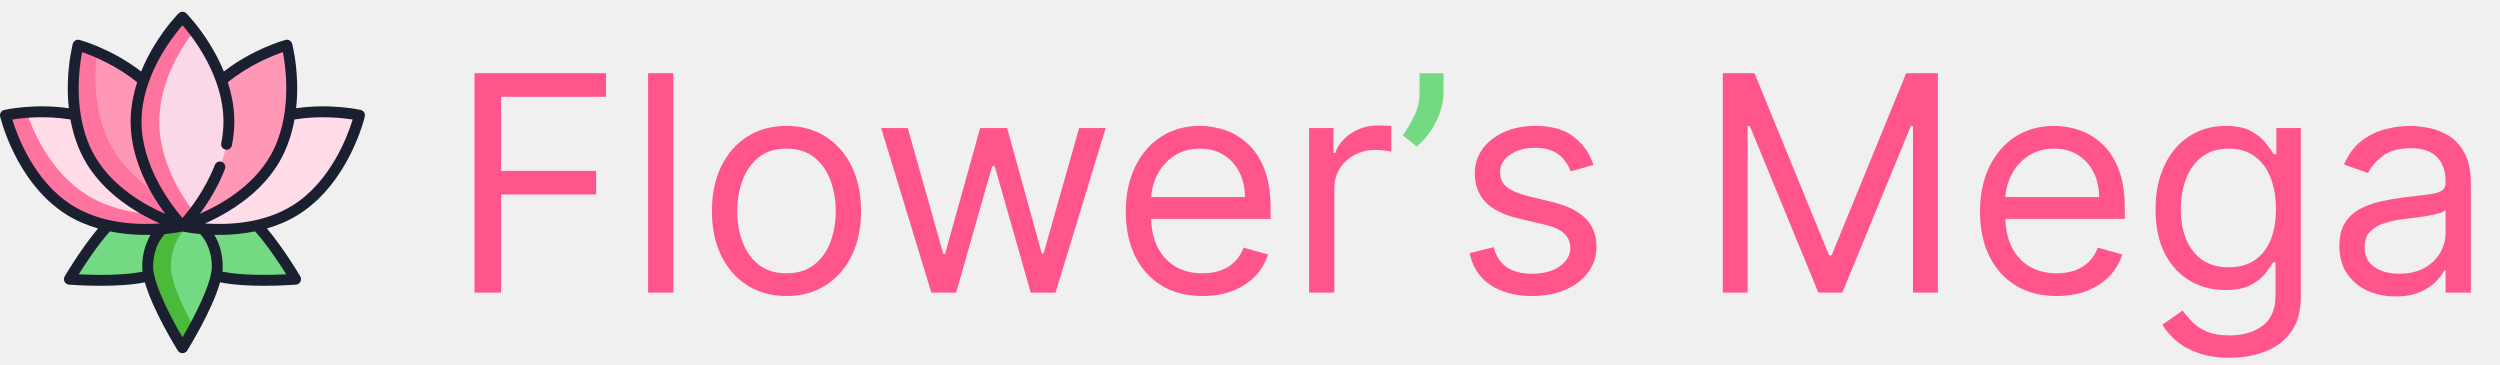
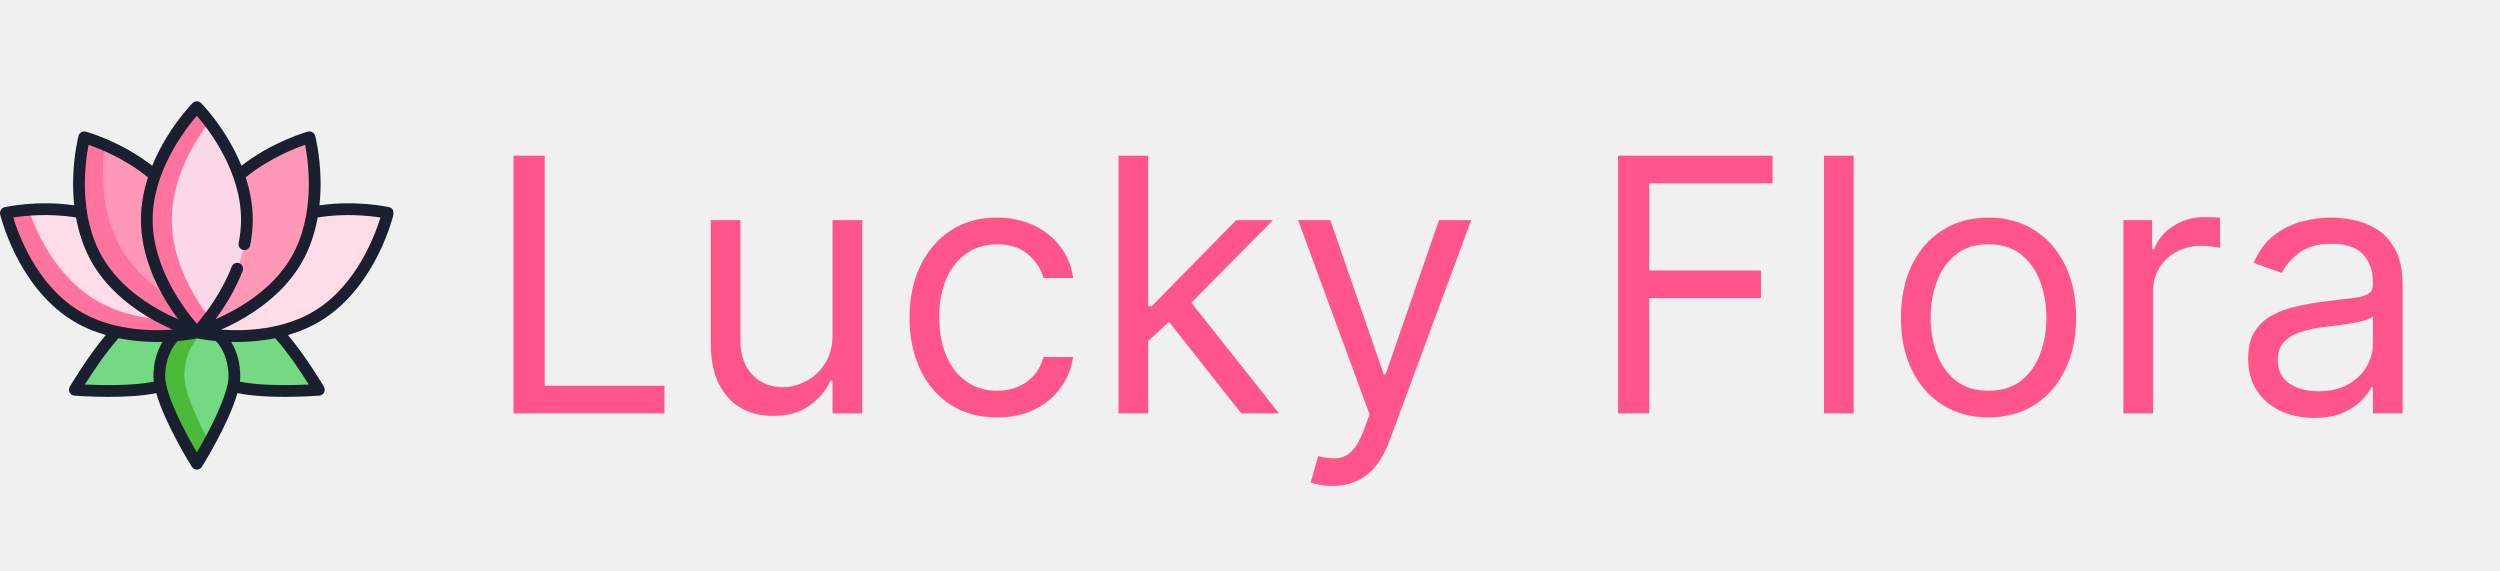
- <svg xmlns="http://www.w3.org/2000/svg" width="274" height="40" viewBox="0 0 274 40" fill="none">
-   <mask id="mask0_55_1723" style="mask-type:luminance" maskUnits="userSpaceOnUse" x="0" y="0" width="40" height="40">
-     <path d="M40 0H0V40H40V0Z" fill="white" />
+ <svg xmlns="http://www.w3.org/2000/svg" width="254" height="58" viewBox="0 0 254 58" fill="none">
+   <mask id="mask0_2055_5271" style="mask-type:luminance" maskUnits="userSpaceOnUse" x="0" y="9" width="40" height="40">
+     <path d="M40 9H0V49H40V9Z" fill="white" />
  </mask>
-   <g mask="url(#mask0_55_1723)">
-     <path d="M22.745 29.868C20.255 28.569 19.025 26.002 20 24.134C20.974 22.266 23.783 21.805 26.273 23.104C28.764 24.403 32.401 30.602 32.401 30.602C32.401 30.602 25.236 31.167 22.745 29.868Z" fill="#73D982" />
-     <path d="M17.255 29.868C19.745 28.569 20.974 26.002 20 24.134C19.026 22.266 16.217 21.805 13.726 23.104C11.236 24.403 7.599 30.602 7.599 30.602C7.599 30.602 14.764 31.167 17.255 29.868Z" fill="#73D982" />
-     <path d="M16.186 29.22C16.186 26.411 17.893 24.134 20 24.134C22.107 24.134 23.815 26.411 23.815 29.22C23.815 32.029 20 38.12 20 38.12C20 38.12 16.186 32.029 16.186 29.22Z" fill="#73D982" />
-     <path d="M18.729 29.22C18.729 27.006 19.79 25.123 21.272 24.424C20.874 24.237 20.446 24.134 20 24.134C17.893 24.134 16.186 26.411 16.186 29.22C16.186 32.029 20 38.12 20 38.12C20 38.12 20.571 37.208 21.272 35.927C20.162 33.897 18.729 30.942 18.729 29.22Z" fill="#4BBA3A" />
-     <path d="M27.005 14.389C32.363 11.037 39.404 12.632 39.404 12.632C39.404 12.632 37.758 19.661 32.399 23.013C27.041 26.364 20 24.769 20 24.769C20 24.769 21.647 17.741 27.005 14.389Z" fill="#FFDCE7" />
-     <path d="M12.995 14.389C7.637 11.037 0.596 12.632 0.596 12.632C0.596 12.632 2.242 19.661 7.601 23.013C12.959 26.364 20 24.769 20 24.769C20 24.769 18.353 17.74 12.995 14.389Z" fill="#FFDCE7" />
-     <path d="M9.508 21.362C5.602 18.919 3.669 14.523 2.908 12.319C1.5 12.427 0.596 12.632 0.596 12.632C0.596 12.632 2.242 19.661 7.601 23.013C12.959 26.364 20 24.769 20 24.769C20 24.769 19.878 24.252 19.595 23.432C17.076 23.627 12.946 23.512 9.508 21.362Z" fill="#FF749F" />
-     <path d="M9.873 17.402C6.713 11.929 8.556 4.948 8.556 4.948C8.556 4.948 15.523 6.842 18.683 12.316C21.843 17.789 20 24.77 20 24.77C20 24.77 13.034 22.875 9.873 17.402Z" fill="#FF97B7" />
-     <path d="M12.315 16.243C10.183 12.55 10.328 8.172 10.648 5.714C9.407 5.18 8.556 4.948 8.556 4.948C8.556 4.948 6.713 11.929 9.873 17.402C13.033 22.875 20 24.77 20 24.77C20 24.77 20.195 24.03 20.349 22.845C18.038 21.85 14.371 19.804 12.315 16.243Z" fill="#FF749F" />
-     <path d="M30.127 17.402C33.287 11.929 31.444 4.948 31.444 4.948C31.444 4.948 24.477 6.842 21.317 12.316C18.157 17.789 20 24.77 20 24.77C20 24.77 26.966 22.875 30.127 17.402Z" fill="#FF97B7" />
-     <path d="M14.914 13.326C14.914 7.006 20 1.882 20 1.882C20 1.882 25.086 7.006 25.086 13.326C25.086 19.646 20 24.769 20 24.769C20 24.769 14.914 19.646 14.914 13.326Z" fill="#FAD8E8" />
-     <path d="M17.456 13.326C17.456 9.068 19.765 5.354 21.271 3.383C20.541 2.428 20 1.882 20 1.882C20 1.882 14.914 7.006 14.914 13.326C14.914 19.646 20 24.769 20 24.769C20 24.769 20.541 24.224 21.271 23.269C19.765 21.298 17.456 17.584 17.456 13.326Z" fill="#FF749F" />
-     <path d="M39.909 12.316C39.825 12.181 39.691 12.086 39.536 12.051C39.396 12.019 36.215 11.316 32.456 11.863C32.566 10.855 32.588 9.915 32.566 9.107C32.499 6.636 32.039 4.87 32.02 4.796C31.937 4.481 31.602 4.288 31.287 4.373C31.136 4.414 27.718 5.363 24.534 7.839C24.078 6.716 23.545 5.726 23.051 4.922C21.758 2.816 20.477 1.516 20.423 1.462C20.193 1.231 19.807 1.231 19.577 1.462C19.523 1.516 18.242 2.816 16.949 4.922C16.455 5.727 15.922 6.716 15.466 7.839C12.283 5.364 8.864 4.414 8.712 4.373C8.397 4.288 8.063 4.481 7.98 4.796C7.96 4.87 7.501 6.637 7.434 9.107C7.412 9.915 7.433 10.855 7.544 11.863C3.786 11.316 0.606 12.019 0.464 12.051C0.146 12.123 -0.059 12.45 0.015 12.768C0.033 12.843 0.455 14.618 1.555 16.831C2.576 18.886 4.399 21.713 7.284 23.518C8.398 24.215 9.579 24.702 10.742 25.039C8.854 27.297 7.161 30.169 7.084 30.3C6.865 30.674 7.121 31.162 7.552 31.196C7.672 31.206 9.189 31.322 11.053 31.322C12.623 31.322 14.441 31.239 15.877 30.94C16.756 34.04 19.362 38.225 19.495 38.437C19.724 38.803 20.276 38.803 20.505 38.437C20.638 38.225 23.244 34.04 24.123 30.94C25.559 31.239 27.375 31.322 28.946 31.322C30.812 31.322 32.33 31.205 32.448 31.196C32.878 31.162 33.134 30.674 32.915 30.3C32.837 30.167 31.145 27.295 29.258 25.039C30.421 24.702 31.602 24.215 32.715 23.518C35.601 21.713 37.424 18.886 38.445 16.831C39.544 14.618 39.967 12.843 39.984 12.768C40.021 12.614 39.993 12.451 39.909 12.316ZM20 2.767C21.193 4.139 24.49 8.381 24.49 13.326C24.49 14.099 24.409 14.897 24.248 15.697C24.183 16.02 24.392 16.334 24.715 16.399C25.037 16.463 25.352 16.254 25.416 15.932C25.593 15.054 25.682 14.178 25.682 13.326C25.682 11.796 25.392 10.338 24.965 9.02C27.281 7.132 29.859 6.108 31.001 5.715C31.346 7.501 32.077 12.831 29.61 17.104C27.659 20.483 24.136 22.46 21.897 23.433C22.775 22.258 23.868 20.556 24.656 18.515C24.775 18.208 24.622 17.863 24.315 17.744C24.008 17.625 23.663 17.778 23.544 18.085C22.481 20.84 20.784 22.983 20 23.885C18.808 22.513 15.51 18.271 15.51 13.326C15.51 8.391 18.809 4.141 20 2.767ZM8.999 5.715C10.141 6.108 12.719 7.132 15.035 9.02C14.607 10.338 14.318 11.796 14.318 13.326C14.318 16.73 15.749 19.775 16.949 21.73C17.349 22.38 17.747 22.954 18.108 23.438C15.871 22.468 12.346 20.493 10.389 17.104C7.922 12.83 8.654 7.5 8.999 5.715ZM1.346 13.101C2.469 12.922 4.978 12.641 7.723 13.097C7.997 14.608 8.494 16.206 9.357 17.7C11.059 20.648 13.821 22.569 15.838 23.662C16.444 23.991 17.019 24.266 17.534 24.491C15.085 24.665 11.152 24.531 7.917 22.508C3.733 19.89 1.879 14.839 1.346 13.101ZM8.625 30.066C9.334 28.938 10.679 26.893 12.039 25.359C13.421 25.642 14.728 25.735 15.805 25.744C15.867 25.745 15.929 25.745 15.99 25.745C16.167 25.745 16.34 25.742 16.508 25.739C15.917 26.723 15.589 27.939 15.589 29.22C15.589 29.394 15.603 29.58 15.628 29.774C13.461 30.225 10.232 30.144 8.625 30.066ZM20 36.968C18.786 34.897 16.781 31.087 16.781 29.22C16.781 27.81 17.247 26.512 18.058 25.65C19.029 25.561 19.723 25.434 20 25.378C20.277 25.434 20.97 25.561 21.941 25.65C22.742 26.502 23.218 27.828 23.218 29.22C23.218 31.087 21.214 34.897 20 36.968ZM31.374 30.066C29.768 30.144 26.54 30.225 24.372 29.774C24.397 29.58 24.41 29.394 24.41 29.22C24.41 27.936 24.083 26.722 23.491 25.739C23.66 25.742 23.833 25.745 24.009 25.745C24.071 25.745 24.133 25.745 24.195 25.744C25.272 25.735 26.579 25.642 27.961 25.359C29.32 26.892 30.666 28.937 31.374 30.066ZM32.083 22.508C28.848 24.531 24.915 24.665 22.466 24.491C22.981 24.266 23.555 23.991 24.162 23.662C26.179 22.569 28.941 20.648 30.643 17.7C31.505 16.206 32.003 14.608 32.276 13.097C35.014 12.642 37.529 12.924 38.653 13.101C38.12 14.841 36.267 19.891 32.083 22.508Z" fill="#1A2030" />
+   <g mask="url(#mask0_2055_5271)">
+     <path d="M22.745 38.868C20.255 37.569 19.026 35.002 20 33.134C20.974 31.266 23.783 30.805 26.273 32.104C28.764 33.403 32.401 39.602 32.401 39.602C32.401 39.602 25.236 40.167 22.745 38.868Z" fill="#73D982" />
+     <path d="M17.254 38.868C19.745 37.569 20.974 35.002 20 33.134C19.026 31.266 16.217 30.805 13.726 32.104C11.236 33.403 7.598 39.602 7.598 39.602C7.598 39.602 14.764 40.167 17.254 38.868Z" fill="#73D982" />
+     <path d="M16.185 38.22C16.185 35.411 17.893 33.134 20 33.134C22.107 33.134 23.814 35.411 23.814 38.22C23.814 41.029 20 47.12 20 47.12C20 47.12 16.185 41.029 16.185 38.22Z" fill="#73D982" />
+     <path d="M18.728 38.22C18.728 36.005 19.79 34.123 21.271 33.424C20.874 33.237 20.446 33.134 20 33.134C17.893 33.134 16.185 35.411 16.185 38.22C16.185 41.029 20 47.12 20 47.12C20 47.12 20.571 46.208 21.271 44.927C20.162 42.897 18.728 39.942 18.728 38.22Z" fill="#4BBA3A" />
+     <path d="M27.005 23.389C32.363 20.037 39.404 21.632 39.404 21.632C39.404 21.632 37.758 28.661 32.399 32.013C27.041 35.364 20 33.769 20 33.769C20 33.769 21.647 26.741 27.005 23.389Z" fill="#FFDCE7" />
+     <path d="M12.995 23.389C7.637 20.037 0.596 21.632 0.596 21.632C0.596 21.632 2.242 28.661 7.601 32.013C12.959 35.364 20 33.769 20 33.769C20 33.769 18.353 26.74 12.995 23.389Z" fill="#FFDCE7" />
+     <path d="M9.508 30.362C5.602 27.919 3.669 23.523 2.908 21.319C1.5 21.427 0.596 21.632 0.596 21.632C0.596 21.632 2.242 28.661 7.601 32.013C12.959 35.364 20 33.769 20 33.769C20 33.769 19.878 33.252 19.595 32.432C17.076 32.627 12.946 32.512 9.508 30.362Z" fill="#FF749F" />
+     <path d="M9.873 26.402C6.713 20.929 8.556 13.948 8.556 13.948C8.556 13.948 15.523 15.842 18.683 21.316C21.843 26.789 20 33.77 20 33.77C20 33.77 13.034 31.875 9.873 26.402Z" fill="#FF97B7" />
+     <path d="M12.315 25.243C10.183 21.55 10.328 17.172 10.648 14.714C9.407 14.18 8.556 13.948 8.556 13.948C8.556 13.948 6.713 20.929 9.873 26.402C13.033 31.875 20 33.77 20 33.77C20 33.77 20.195 33.03 20.349 31.845C18.038 30.85 14.371 28.804 12.315 25.243Z" fill="#FF749F" />
+     <path d="M30.126 26.402C33.286 20.929 31.443 13.948 31.443 13.948C31.443 13.948 24.477 15.842 21.317 21.316C18.157 26.789 20 33.77 20 33.77C20 33.77 26.966 31.875 30.126 26.402Z" fill="#FF97B7" />
+     <path d="M14.914 22.326C14.914 16.006 20 10.882 20 10.882C20 10.882 25.086 16.006 25.086 22.326C25.086 28.646 20 33.769 20 33.769C20 33.769 14.914 28.646 14.914 22.326Z" fill="#FAD8E8" />
+     <path d="M17.457 22.326C17.457 18.068 19.765 14.354 21.271 12.383C20.542 11.428 20 10.882 20 10.882C20 10.882 14.914 16.006 14.914 22.326C14.914 28.646 20 33.769 20 33.769C20 33.769 20.542 33.224 21.271 32.269C19.765 30.298 17.457 26.584 17.457 22.326Z" fill="#FF749F" />
+     <path d="M39.909 21.316C39.825 21.181 39.691 21.086 39.536 21.051C39.396 21.019 36.215 20.316 32.456 20.863C32.566 19.855 32.588 18.915 32.566 18.107C32.499 15.636 32.039 13.87 32.02 13.796C31.937 13.481 31.602 13.288 31.287 13.373C31.136 13.414 27.718 14.363 24.534 16.839C24.078 15.716 23.545 14.726 23.051 13.922C21.758 11.816 20.477 10.516 20.423 10.462C20.193 10.231 19.807 10.231 19.577 10.462C19.523 10.516 18.242 11.816 16.949 13.922C16.455 14.726 15.922 15.716 15.466 16.839C12.283 14.364 8.864 13.414 8.712 13.373C8.397 13.288 8.063 13.481 7.98 13.796C7.96 13.87 7.501 15.637 7.434 18.107C7.412 18.915 7.433 19.855 7.544 20.863C3.786 20.316 0.606 21.019 0.464 21.051C0.146 21.123 -0.059 21.451 0.015 21.768C0.033 21.843 0.455 23.618 1.555 25.831C2.576 27.886 4.399 30.713 7.284 32.518C8.398 33.215 9.579 33.702 10.742 34.039C8.854 36.297 7.161 39.169 7.084 39.3C6.865 39.674 7.121 40.162 7.552 40.196C7.672 40.206 9.189 40.322 11.053 40.322C12.623 40.322 14.441 40.239 15.877 39.94C16.756 43.04 19.362 47.225 19.495 47.437C19.724 47.803 20.276 47.803 20.505 47.437C20.638 47.225 23.244 43.04 24.123 39.94C25.559 40.239 27.375 40.322 28.946 40.322C30.812 40.322 32.33 40.205 32.448 40.196C32.878 40.162 33.134 39.674 32.915 39.3C32.837 39.167 31.145 36.295 29.258 34.039C30.421 33.702 31.602 33.215 32.715 32.518C35.601 30.713 37.424 27.886 38.445 25.831C39.544 23.618 39.967 21.843 39.984 21.768C40.021 21.613 39.993 21.451 39.909 21.316ZM20 11.767C21.193 13.139 24.49 17.381 24.49 22.326C24.49 23.099 24.409 23.897 24.248 24.697C24.183 25.02 24.392 25.334 24.715 25.399C25.037 25.463 25.352 25.254 25.416 24.932C25.593 24.054 25.682 23.178 25.682 22.326C25.682 20.796 25.392 19.338 24.965 18.02C27.281 16.132 29.859 15.108 31.001 14.715C31.346 16.501 32.077 21.831 29.61 26.104C27.659 29.483 24.136 31.46 21.897 32.433C22.775 31.258 23.868 29.556 24.656 27.515C24.775 27.208 24.622 26.863 24.315 26.744C24.008 26.625 23.663 26.778 23.544 27.085C22.481 29.84 20.784 31.983 20 32.885C18.808 31.513 15.51 27.271 15.51 22.326C15.51 17.391 18.809 13.141 20 11.767ZM8.999 14.715C10.141 15.108 12.719 16.132 15.035 18.02C14.607 19.338 14.318 20.796 14.318 22.326C14.318 25.73 15.749 28.775 16.949 30.73C17.349 31.38 17.747 31.954 18.108 32.438C15.871 31.468 12.346 29.493 10.389 26.104C7.922 21.83 8.654 16.5 8.999 14.715ZM1.346 22.101C2.469 21.922 4.978 21.641 7.723 22.097C7.997 23.608 8.494 25.206 9.357 26.7C11.059 29.648 13.821 31.569 15.838 32.662C16.444 32.991 17.019 33.266 17.534 33.491C15.085 33.665 11.152 33.531 7.917 31.508C3.733 28.89 1.879 23.839 1.346 22.101ZM8.625 39.066C9.334 37.938 10.679 35.893 12.039 34.359C13.421 34.642 14.728 34.735 15.805 34.744C15.867 34.745 15.929 34.745 15.99 34.745C16.167 34.745 16.34 34.742 16.508 34.739C15.917 35.723 15.589 36.939 15.589 38.22C15.589 38.394 15.603 38.58 15.628 38.774C13.461 39.225 10.232 39.144 8.625 39.066ZM20 45.968C18.786 43.897 16.781 40.087 16.781 38.22C16.781 36.81 17.247 35.512 18.058 34.65C19.029 34.561 19.723 34.434 20 34.379C20.277 34.434 20.97 34.561 21.941 34.65C22.742 35.502 23.218 36.828 23.218 38.22C23.218 40.087 21.214 43.897 20 45.968ZM31.374 39.066C29.768 39.144 26.54 39.225 24.372 38.774C24.397 38.58 24.41 38.394 24.41 38.22C24.41 36.936 24.083 35.722 23.491 34.739C23.66 34.742 23.833 34.745 24.009 34.745C24.071 34.745 24.133 34.745 24.195 34.744C25.272 34.735 26.579 34.642 27.961 34.359C29.32 35.892 30.666 37.937 31.374 39.066ZM32.083 31.508C28.848 33.531 24.915 33.665 22.466 33.491C22.981 33.266 23.555 32.991 24.162 32.662C26.179 31.569 28.941 29.648 30.643 26.7C31.505 25.206 32.003 23.608 32.276 22.097C35.014 21.642 37.529 21.924 38.653 22.101C38.12 23.84 36.267 28.891 32.083 31.508Z" fill="#1A2030" />
  </g>
-   <path d="M52.002 32.066V8.024H66.418V10.607H54.914V18.73H65.338V21.313H54.914V32.066H52.002ZM73.799 8.024V32.066H71.029V8.024H73.799ZM86.199 32.442C84.571 32.442 83.143 32.054 81.914 31.279C80.693 30.505 79.739 29.421 79.05 28.028C78.369 26.635 78.028 25.007 78.028 23.144C78.028 21.266 78.369 19.626 79.05 18.226C79.739 16.825 80.693 15.737 81.914 14.962C83.143 14.187 84.571 13.8 86.199 13.8C87.827 13.8 89.251 14.187 90.472 14.962C91.701 15.737 92.656 16.825 93.337 18.226C94.025 19.626 94.37 21.266 94.37 23.144C94.37 25.007 94.025 26.635 93.337 28.028C92.656 29.421 91.701 30.505 90.472 31.279C89.251 32.054 87.827 32.442 86.199 32.442ZM86.199 29.953C87.436 29.953 88.453 29.636 89.251 29.002C90.049 28.368 90.64 27.535 91.024 26.502C91.407 25.469 91.599 24.349 91.599 23.144C91.599 21.939 91.407 20.816 91.024 19.775C90.64 18.734 90.049 17.893 89.251 17.251C88.453 16.609 87.436 16.288 86.199 16.288C84.962 16.288 83.945 16.609 83.147 17.251C82.348 17.893 81.758 18.734 81.374 19.775C80.99 20.816 80.799 21.939 80.799 23.144C80.799 24.349 80.99 25.469 81.374 26.502C81.758 27.535 82.348 28.368 83.147 29.002C83.945 29.636 84.962 29.953 86.199 29.953ZM102.071 32.066L96.576 14.035H99.488L103.385 27.84H103.573L107.424 14.035H110.382L114.185 27.793H114.373L118.271 14.035H121.182L115.688 32.066H112.965L109.02 18.214H108.738L104.794 32.066H102.071ZM131.791 32.442C130.054 32.442 128.555 32.058 127.295 31.291C126.043 30.517 125.076 29.436 124.396 28.051C123.723 26.658 123.386 25.038 123.386 23.191C123.386 21.344 123.723 19.716 124.396 18.308C125.076 16.891 126.024 15.788 127.237 14.997C128.457 14.199 129.882 13.8 131.51 13.8C132.449 13.8 133.376 13.956 134.292 14.269C135.208 14.582 136.041 15.091 136.792 15.796C137.544 16.492 138.142 17.416 138.589 18.566C139.035 19.716 139.258 21.133 139.258 22.816V23.989H125.358V21.595H136.44C136.44 20.577 136.237 19.669 135.83 18.871C135.431 18.073 134.859 17.443 134.116 16.981C133.38 16.519 132.511 16.288 131.51 16.288C130.406 16.288 129.451 16.562 128.645 17.11C127.847 17.65 127.233 18.355 126.802 19.223C126.372 20.092 126.156 21.023 126.156 22.017V23.614C126.156 24.976 126.391 26.13 126.861 27.077C127.338 28.016 128 28.732 128.845 29.225C129.69 29.71 130.672 29.953 131.791 29.953C132.519 29.953 133.177 29.851 133.764 29.648C134.358 29.436 134.871 29.123 135.301 28.709C135.732 28.286 136.065 27.762 136.299 27.136L138.976 27.887C138.694 28.795 138.221 29.593 137.555 30.282C136.89 30.963 136.068 31.495 135.09 31.878C134.112 32.254 133.012 32.442 131.791 32.442ZM143.472 32.066V14.035H146.149V16.758H146.336C146.665 15.866 147.26 15.142 148.121 14.586C148.982 14.031 149.952 13.753 151.032 13.753C151.236 13.753 151.49 13.757 151.795 13.765C152.1 13.772 152.331 13.784 152.488 13.8V16.617C152.394 16.594 152.179 16.558 151.842 16.512C151.514 16.457 151.165 16.429 150.797 16.429C149.921 16.429 149.138 16.613 148.45 16.981C147.769 17.341 147.229 17.842 146.829 18.484C146.438 19.118 146.242 19.842 146.242 20.655V32.066H143.472ZM174.646 18.073L172.157 18.777C172 18.363 171.77 17.959 171.465 17.568C171.167 17.169 170.76 16.84 170.243 16.582C169.727 16.324 169.066 16.195 168.26 16.195C167.155 16.195 166.236 16.449 165.501 16.958C164.773 17.459 164.409 18.096 164.409 18.871C164.409 19.56 164.659 20.104 165.16 20.503C165.661 20.902 166.443 21.235 167.508 21.501L170.185 22.158C171.797 22.549 172.998 23.148 173.789 23.954C174.579 24.753 174.974 25.782 174.974 27.042C174.974 28.075 174.678 28.998 174.083 29.812C173.496 30.626 172.673 31.268 171.617 31.737C170.56 32.207 169.332 32.442 167.931 32.442C166.091 32.442 164.57 32.043 163.364 31.244C162.159 30.446 161.396 29.28 161.075 27.746L163.705 27.089C163.955 28.059 164.429 28.787 165.125 29.272C165.83 29.757 166.749 30 167.884 30C169.175 30 170.2 29.726 170.959 29.178C171.726 28.623 172.109 27.957 172.109 27.183C172.109 26.556 171.891 26.032 171.453 25.61C171.015 25.179 170.341 24.858 169.433 24.647L166.428 23.942C164.777 23.551 163.564 22.945 162.789 22.123C162.022 21.293 161.639 20.256 161.639 19.012C161.639 17.994 161.924 17.095 162.495 16.312C163.075 15.529 163.861 14.915 164.855 14.469C165.856 14.023 166.992 13.8 168.26 13.8C170.043 13.8 171.445 14.191 172.463 14.974C173.488 15.756 174.215 16.789 174.646 18.073ZM188.818 8.024H192.293L200.463 27.981H200.746L208.916 8.024H212.39V32.066H209.666V13.8H209.432L201.919 32.066H199.289L191.777 13.8H191.542V32.066H188.818V8.024ZM225.412 32.442C223.674 32.442 222.177 32.058 220.916 31.291C219.665 30.517 218.698 29.436 218.017 28.051C217.344 26.658 217.007 25.038 217.007 23.191C217.007 21.344 217.344 19.716 218.017 18.308C218.698 16.891 219.645 15.788 220.858 14.997C222.078 14.199 223.503 13.8 225.131 13.8C226.07 13.8 226.997 13.956 227.913 14.269C228.828 14.582 229.661 15.091 230.413 15.796C231.164 16.492 231.764 17.416 232.21 18.566C232.655 19.716 232.878 21.133 232.878 22.816V23.989H218.979V21.595H230.061C230.061 20.577 229.858 19.669 229.451 18.871C229.051 18.073 228.479 17.443 227.737 16.981C227.002 16.519 226.132 16.288 225.131 16.288C224.027 16.288 223.073 16.562 222.266 17.11C221.468 17.65 220.853 18.355 220.423 19.223C219.992 20.092 219.777 21.023 219.777 22.017V23.614C219.777 24.976 220.012 26.13 220.481 27.077C220.959 28.016 221.62 28.732 222.466 29.225C223.311 29.71 224.293 29.953 225.412 29.953C226.141 29.953 226.797 29.851 227.385 29.648C227.979 29.436 228.493 29.123 228.922 28.709C229.352 28.286 229.686 27.762 229.921 27.136L232.597 27.887C232.314 28.795 231.841 29.593 231.177 30.282C230.511 30.963 229.689 31.495 228.711 31.878C227.732 32.254 226.633 32.442 225.412 32.442ZM244.372 39.204C243.033 39.204 241.883 39.031 240.919 38.687C239.957 38.351 239.155 37.904 238.513 37.349C237.879 36.801 237.375 36.214 236.998 35.588L239.207 34.038C239.456 34.367 239.774 34.743 240.157 35.165C240.541 35.596 241.065 35.967 241.731 36.281C242.403 36.601 243.283 36.762 244.372 36.762C245.827 36.762 247.028 36.41 247.975 35.705C248.922 35.001 249.395 33.898 249.395 32.395V28.732H249.16C248.957 29.061 248.668 29.468 248.293 29.953C247.924 30.43 247.392 30.857 246.696 31.233C246.007 31.601 245.076 31.784 243.901 31.784C242.446 31.784 241.139 31.44 239.98 30.751C238.83 30.063 237.919 29.061 237.245 27.746C236.58 26.431 236.248 24.835 236.248 22.956C236.248 21.109 236.572 19.501 237.222 18.132C237.871 16.754 238.775 15.69 239.934 14.938C241.093 14.179 242.43 13.8 243.949 13.8C245.122 13.8 246.055 13.995 246.742 14.387C247.44 14.77 247.972 15.209 248.339 15.701C248.714 16.187 249.005 16.586 249.208 16.899H249.489V14.035H252.165V32.583C252.165 34.132 251.813 35.392 251.109 36.363C250.413 37.341 249.475 38.057 248.293 38.511C247.117 38.973 245.812 39.204 244.372 39.204ZM244.278 29.296C245.389 29.296 246.327 29.041 247.094 28.533C247.861 28.024 248.445 27.292 248.843 26.337C249.243 25.383 249.443 24.24 249.443 22.909C249.443 21.61 249.246 20.464 248.856 19.47C248.465 18.476 247.884 17.697 247.117 17.134C246.351 16.57 245.405 16.288 244.278 16.288C243.103 16.288 242.126 16.586 241.342 17.181C240.567 17.776 239.985 18.574 239.594 19.576C239.21 20.577 239.018 21.689 239.018 22.909C239.018 24.162 239.213 25.269 239.605 26.232C240.003 27.186 240.592 27.938 241.365 28.486C242.149 29.026 243.119 29.296 244.278 29.296ZM262.544 32.489C261.402 32.489 260.364 32.274 259.433 31.843C258.501 31.405 257.762 30.775 257.213 29.953C256.666 29.123 256.392 28.122 256.392 26.948C256.392 25.915 256.595 25.077 257.003 24.436C257.41 23.786 257.954 23.277 258.635 22.909C259.316 22.542 260.066 22.268 260.888 22.088C261.717 21.9 262.552 21.751 263.389 21.642C264.484 21.501 265.372 21.395 266.053 21.325C266.742 21.246 267.243 21.117 267.557 20.937C267.878 20.757 268.038 20.444 268.038 19.998V19.904C268.038 18.746 267.721 17.846 267.086 17.204C266.461 16.562 265.509 16.242 264.235 16.242C262.911 16.242 261.875 16.531 261.122 17.11C260.372 17.689 259.843 18.308 259.539 18.965L256.909 18.026C257.379 16.93 258.005 16.077 258.787 15.467C259.577 14.848 260.438 14.418 261.37 14.175C262.309 13.925 263.233 13.8 264.141 13.8C264.719 13.8 265.385 13.87 266.136 14.011C266.894 14.144 267.627 14.422 268.331 14.845C269.043 15.267 269.635 15.905 270.104 16.758C270.574 17.611 270.808 18.754 270.808 20.186V32.066H268.038V29.624H267.896C267.709 30.016 267.395 30.434 266.957 30.881C266.519 31.327 265.936 31.706 265.208 32.019C264.481 32.332 263.592 32.489 262.544 32.489ZM262.967 30C264.061 30 264.985 29.785 265.737 29.354C266.496 28.924 267.068 28.368 267.451 27.687C267.841 27.006 268.038 26.29 268.038 25.539V23.003C267.921 23.144 267.661 23.273 267.263 23.391C266.871 23.5 266.418 23.598 265.901 23.684C265.392 23.762 264.896 23.833 264.41 23.895C263.932 23.95 263.546 23.997 263.248 24.036C262.527 24.13 261.855 24.283 261.228 24.494C260.61 24.698 260.109 25.007 259.726 25.422C259.351 25.829 259.162 26.384 259.162 27.089C259.162 28.051 259.519 28.779 260.232 29.272C260.951 29.757 261.863 30 262.967 30Z" fill="#FF558A" />
-   <path d="M158.213 8.024V10.137C158.213 10.779 158.096 11.464 157.861 12.191C157.634 12.912 157.298 13.612 156.852 14.293C156.413 14.966 155.881 15.553 155.255 16.054L153.752 14.833C154.245 14.129 154.672 13.397 155.032 12.638C155.4 11.871 155.584 11.053 155.584 10.184V8.024H158.213Z" fill="#73D982" />
+   <path d="M52.17 42V15.818H55.341V39.188H67.511V42H52.17ZM84.586 33.972V22.364H87.603V42H84.586V38.676H84.382C83.922 39.673 83.206 40.521 82.234 41.22C81.263 41.91 80.035 42.256 78.552 42.256C77.325 42.256 76.234 41.987 75.279 41.45C74.325 40.905 73.575 40.087 73.029 38.996C72.484 37.896 72.211 36.511 72.211 34.841V22.364H75.228V34.636C75.228 36.068 75.629 37.21 76.43 38.062C77.24 38.915 78.271 39.341 79.524 39.341C80.274 39.341 81.037 39.149 81.812 38.766C82.596 38.382 83.253 37.794 83.781 37.001C84.318 36.209 84.586 35.199 84.586 33.972ZM101.307 42.409C99.466 42.409 97.88 41.974 96.551 41.105C95.221 40.236 94.199 39.038 93.483 37.513C92.767 35.987 92.409 34.244 92.409 32.284C92.409 30.29 92.775 28.53 93.508 27.004C94.25 25.47 95.281 24.273 96.602 23.412C97.932 22.543 99.483 22.108 101.255 22.108C102.636 22.108 103.88 22.364 104.988 22.875C106.096 23.386 107.004 24.102 107.711 25.023C108.419 25.943 108.858 27.017 109.028 28.244H106.011C105.781 27.349 105.27 26.557 104.477 25.866C103.693 25.168 102.636 24.818 101.307 24.818C100.13 24.818 99.099 25.125 98.213 25.739C97.335 26.344 96.649 27.2 96.155 28.308C95.669 29.408 95.426 30.699 95.426 32.182C95.426 33.699 95.665 35.02 96.142 36.145C96.628 37.27 97.309 38.144 98.187 38.766C99.074 39.388 100.113 39.699 101.307 39.699C102.091 39.699 102.802 39.562 103.442 39.29C104.081 39.017 104.622 38.625 105.065 38.114C105.508 37.602 105.824 36.989 106.011 36.273H109.028C108.858 37.432 108.436 38.476 107.763 39.405C107.098 40.325 106.216 41.058 105.116 41.604C104.025 42.141 102.755 42.409 101.307 42.409ZM116.451 34.841L116.4 31.108H117.014L125.605 22.364H129.338L120.184 31.619H119.928L116.451 34.841ZM113.639 42V15.818H116.656V42H113.639ZM126.116 42L118.446 32.284L120.593 30.188L129.951 42H126.116ZM135.364 49.364C134.853 49.364 134.397 49.321 133.996 49.236C133.595 49.159 133.318 49.082 133.165 49.006L133.932 46.347C134.665 46.534 135.313 46.602 135.875 46.551C136.438 46.5 136.936 46.249 137.371 45.797C137.814 45.354 138.219 44.633 138.586 43.636L139.148 42.102L131.887 22.364H135.159L140.58 38.011H140.784L146.205 22.364H149.478L141.142 44.864C140.767 45.878 140.303 46.717 139.749 47.382C139.195 48.055 138.551 48.554 137.818 48.878C137.094 49.202 136.276 49.364 135.364 49.364ZM164.394 42V15.818H180.093V18.631H167.564V27.477H178.917V30.29H167.564V42H164.394ZM188.331 15.818V42H185.314V15.818H188.331ZM202.034 42.409C200.261 42.409 198.706 41.987 197.368 41.144C196.038 40.3 194.998 39.119 194.248 37.602C193.507 36.085 193.136 34.312 193.136 32.284C193.136 30.239 193.507 28.453 194.248 26.928C194.998 25.402 196.038 24.217 197.368 23.374C198.706 22.53 200.261 22.108 202.034 22.108C203.807 22.108 205.358 22.53 206.687 23.374C208.025 24.217 209.065 25.402 209.807 26.928C210.557 28.453 210.932 30.239 210.932 32.284C210.932 34.312 210.557 36.085 209.807 37.602C209.065 39.119 208.025 40.3 206.687 41.144C205.358 41.987 203.807 42.409 202.034 42.409ZM202.034 39.699C203.381 39.699 204.489 39.354 205.358 38.663C206.227 37.973 206.871 37.065 207.288 35.94C207.706 34.815 207.915 33.597 207.915 32.284C207.915 30.972 207.706 29.749 207.288 28.615C206.871 27.482 206.227 26.565 205.358 25.866C204.489 25.168 203.381 24.818 202.034 24.818C200.687 24.818 199.579 25.168 198.71 25.866C197.841 26.565 197.197 27.482 196.78 28.615C196.362 29.749 196.153 30.972 196.153 32.284C196.153 33.597 196.362 34.815 196.78 35.94C197.197 37.065 197.841 37.973 198.71 38.663C199.579 39.354 200.687 39.699 202.034 39.699ZM215.737 42V22.364H218.652V25.329H218.856C219.214 24.358 219.862 23.57 220.8 22.965C221.737 22.359 222.794 22.057 223.97 22.057C224.192 22.057 224.469 22.061 224.801 22.07C225.133 22.078 225.385 22.091 225.555 22.108V25.176C225.453 25.151 225.219 25.112 224.852 25.061C224.494 25.001 224.115 24.972 223.714 24.972C222.76 24.972 221.908 25.172 221.158 25.572C220.416 25.965 219.828 26.51 219.393 27.209C218.967 27.899 218.754 28.688 218.754 29.574V42H215.737ZM235.11 42.46C233.866 42.46 232.737 42.226 231.722 41.757C230.708 41.28 229.903 40.594 229.306 39.699C228.71 38.795 228.411 37.705 228.411 36.426C228.411 35.301 228.633 34.389 229.076 33.69C229.519 32.983 230.112 32.429 230.853 32.028C231.594 31.628 232.413 31.329 233.308 31.134C234.211 30.929 235.119 30.767 236.031 30.648C237.224 30.494 238.191 30.379 238.933 30.303C239.683 30.217 240.228 30.077 240.569 29.881C240.918 29.685 241.093 29.344 241.093 28.858V28.756C241.093 27.494 240.748 26.514 240.058 25.815C239.376 25.116 238.34 24.767 236.951 24.767C235.511 24.767 234.381 25.082 233.563 25.713C232.745 26.344 232.17 27.017 231.837 27.733L228.974 26.71C229.485 25.517 230.167 24.588 231.019 23.923C231.88 23.25 232.817 22.781 233.832 22.517C234.854 22.244 235.86 22.108 236.849 22.108C237.479 22.108 238.204 22.185 239.022 22.338C239.849 22.483 240.646 22.785 241.413 23.246C242.188 23.706 242.832 24.401 243.343 25.329C243.854 26.259 244.11 27.503 244.11 29.062V42H241.093V39.341H240.94C240.735 39.767 240.394 40.223 239.917 40.709C239.44 41.195 238.805 41.608 238.012 41.949C237.219 42.29 236.252 42.46 235.11 42.46ZM235.57 39.75C236.763 39.75 237.769 39.516 238.587 39.047C239.414 38.578 240.036 37.973 240.454 37.231C240.88 36.49 241.093 35.71 241.093 34.892V32.131C240.965 32.284 240.684 32.425 240.249 32.553C239.823 32.672 239.329 32.778 238.766 32.872C238.212 32.957 237.671 33.034 237.143 33.102C236.623 33.162 236.201 33.213 235.877 33.256C235.093 33.358 234.36 33.524 233.678 33.754C233.005 33.976 232.46 34.312 232.042 34.764C231.633 35.207 231.428 35.812 231.428 36.58C231.428 37.628 231.816 38.42 232.592 38.957C233.376 39.486 234.369 39.75 235.57 39.75Z" fill="#FF558A" />
</svg>
